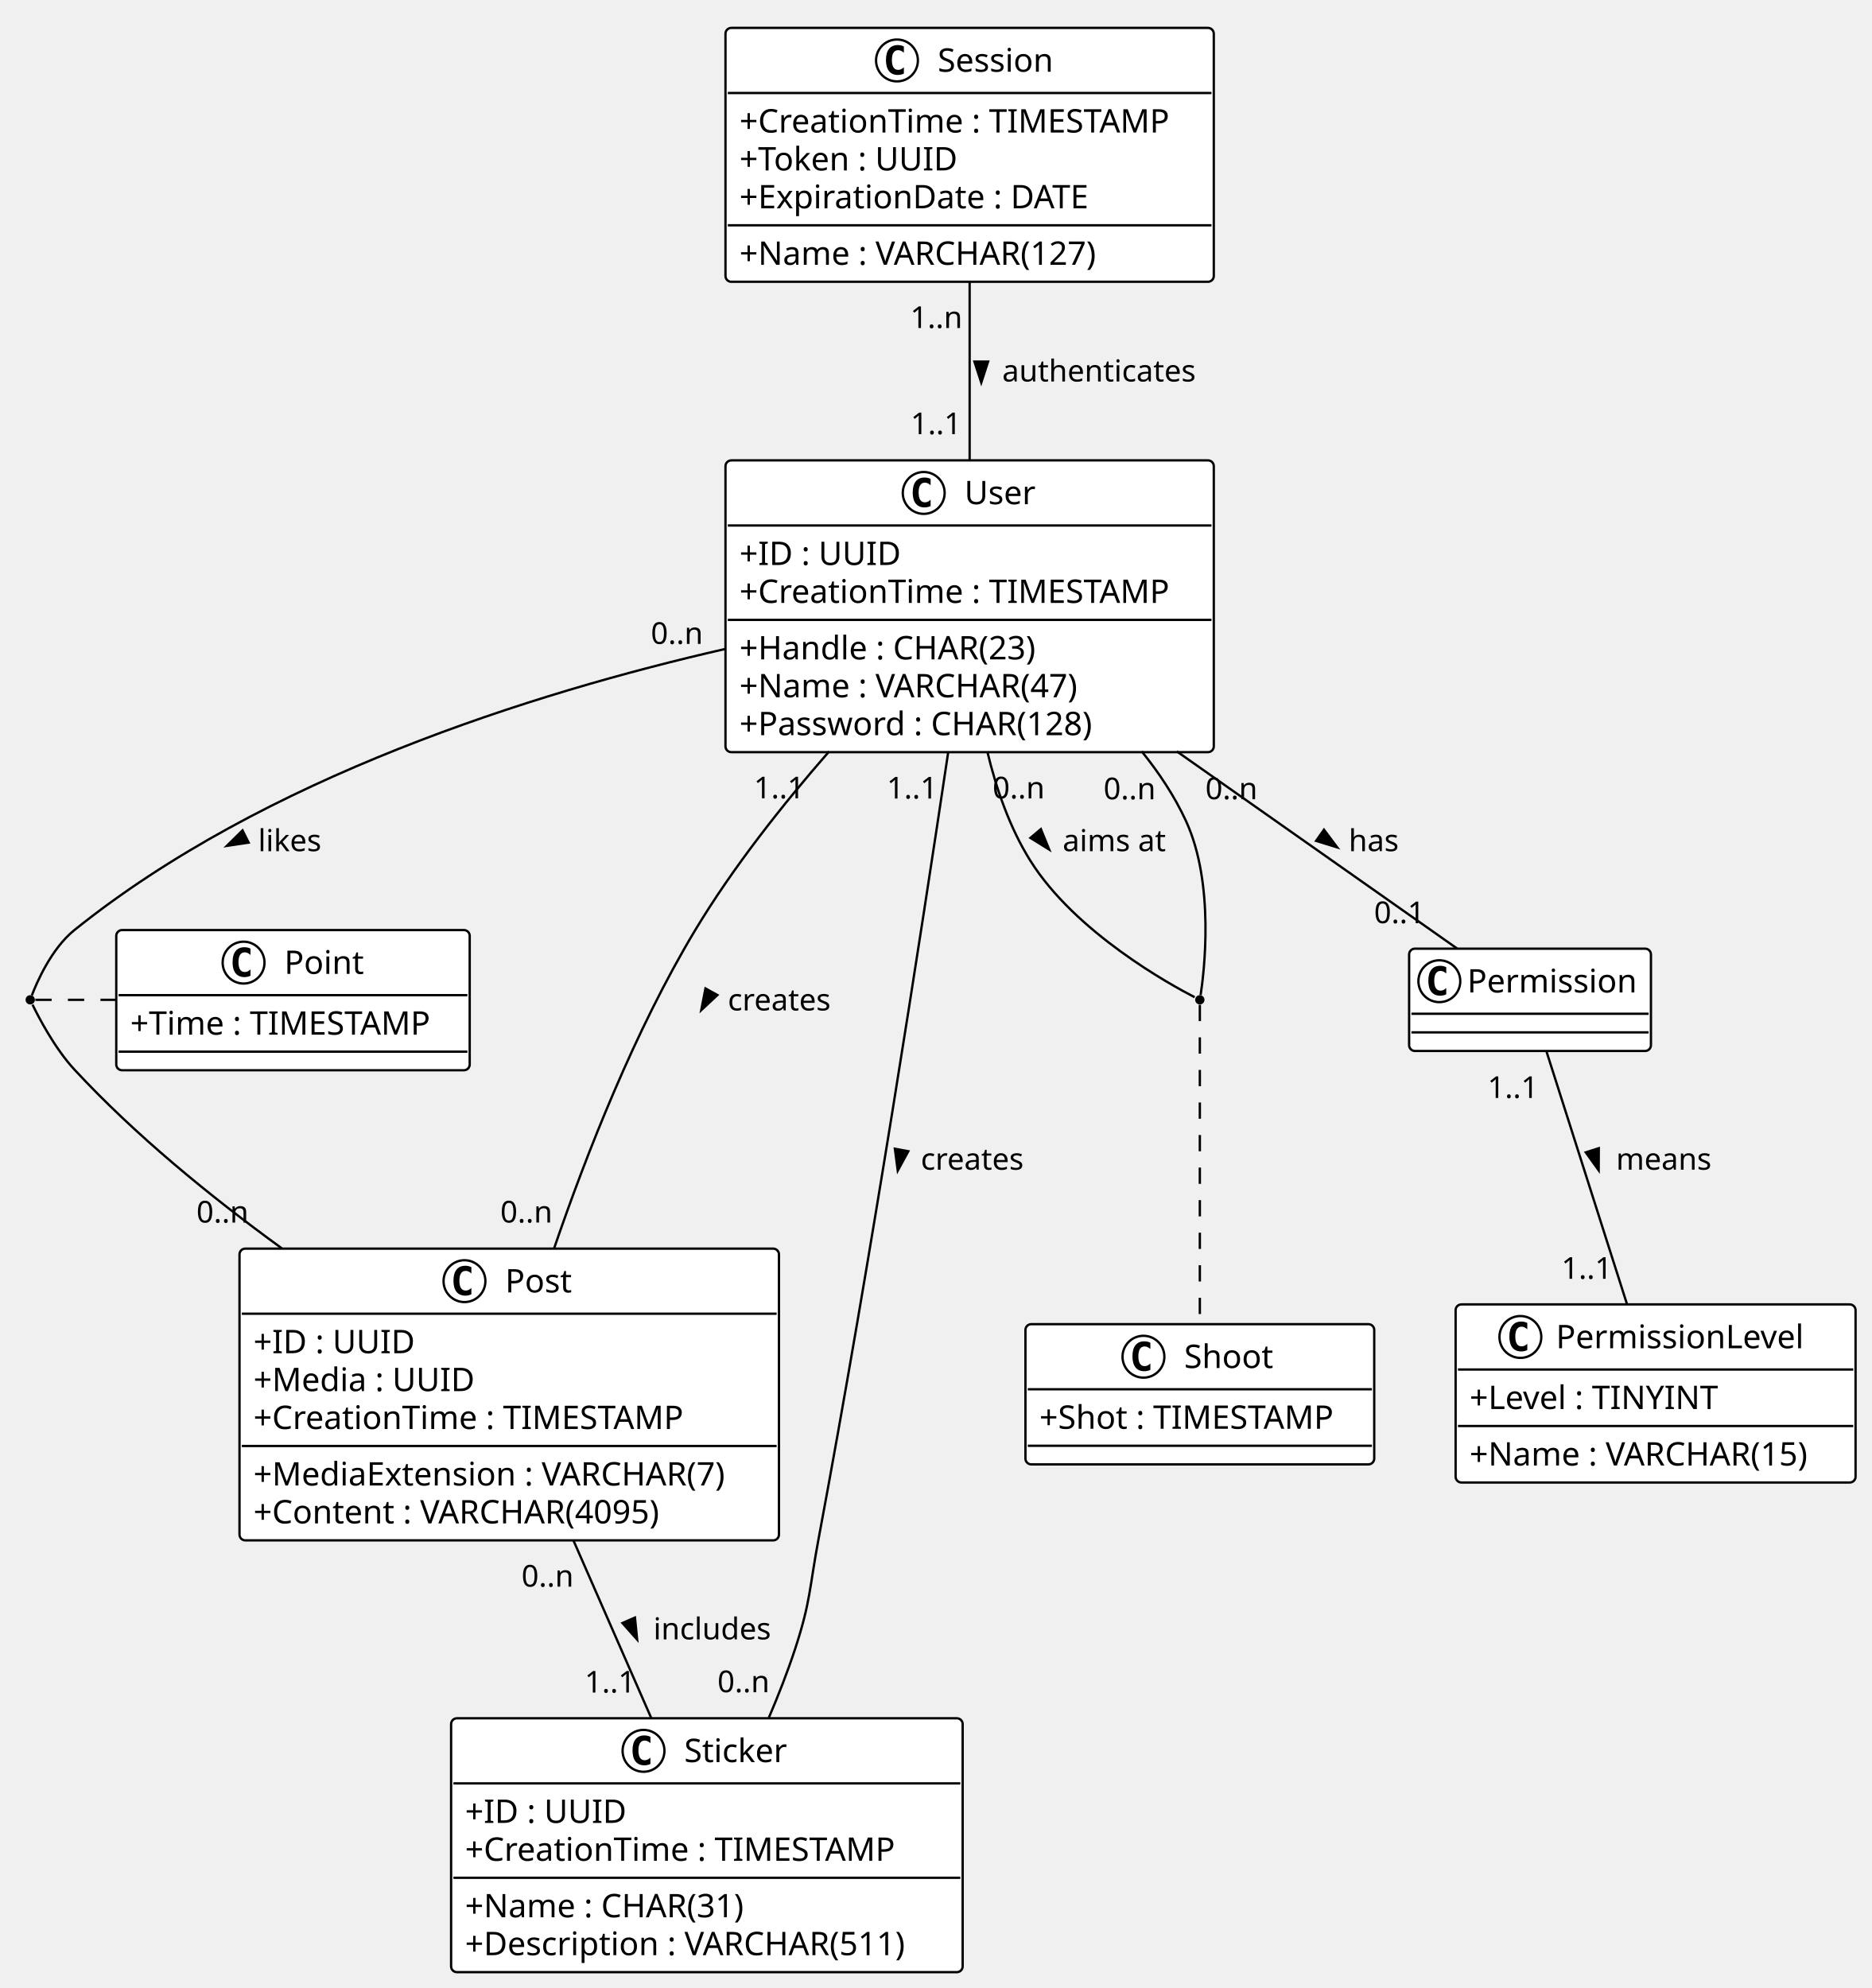
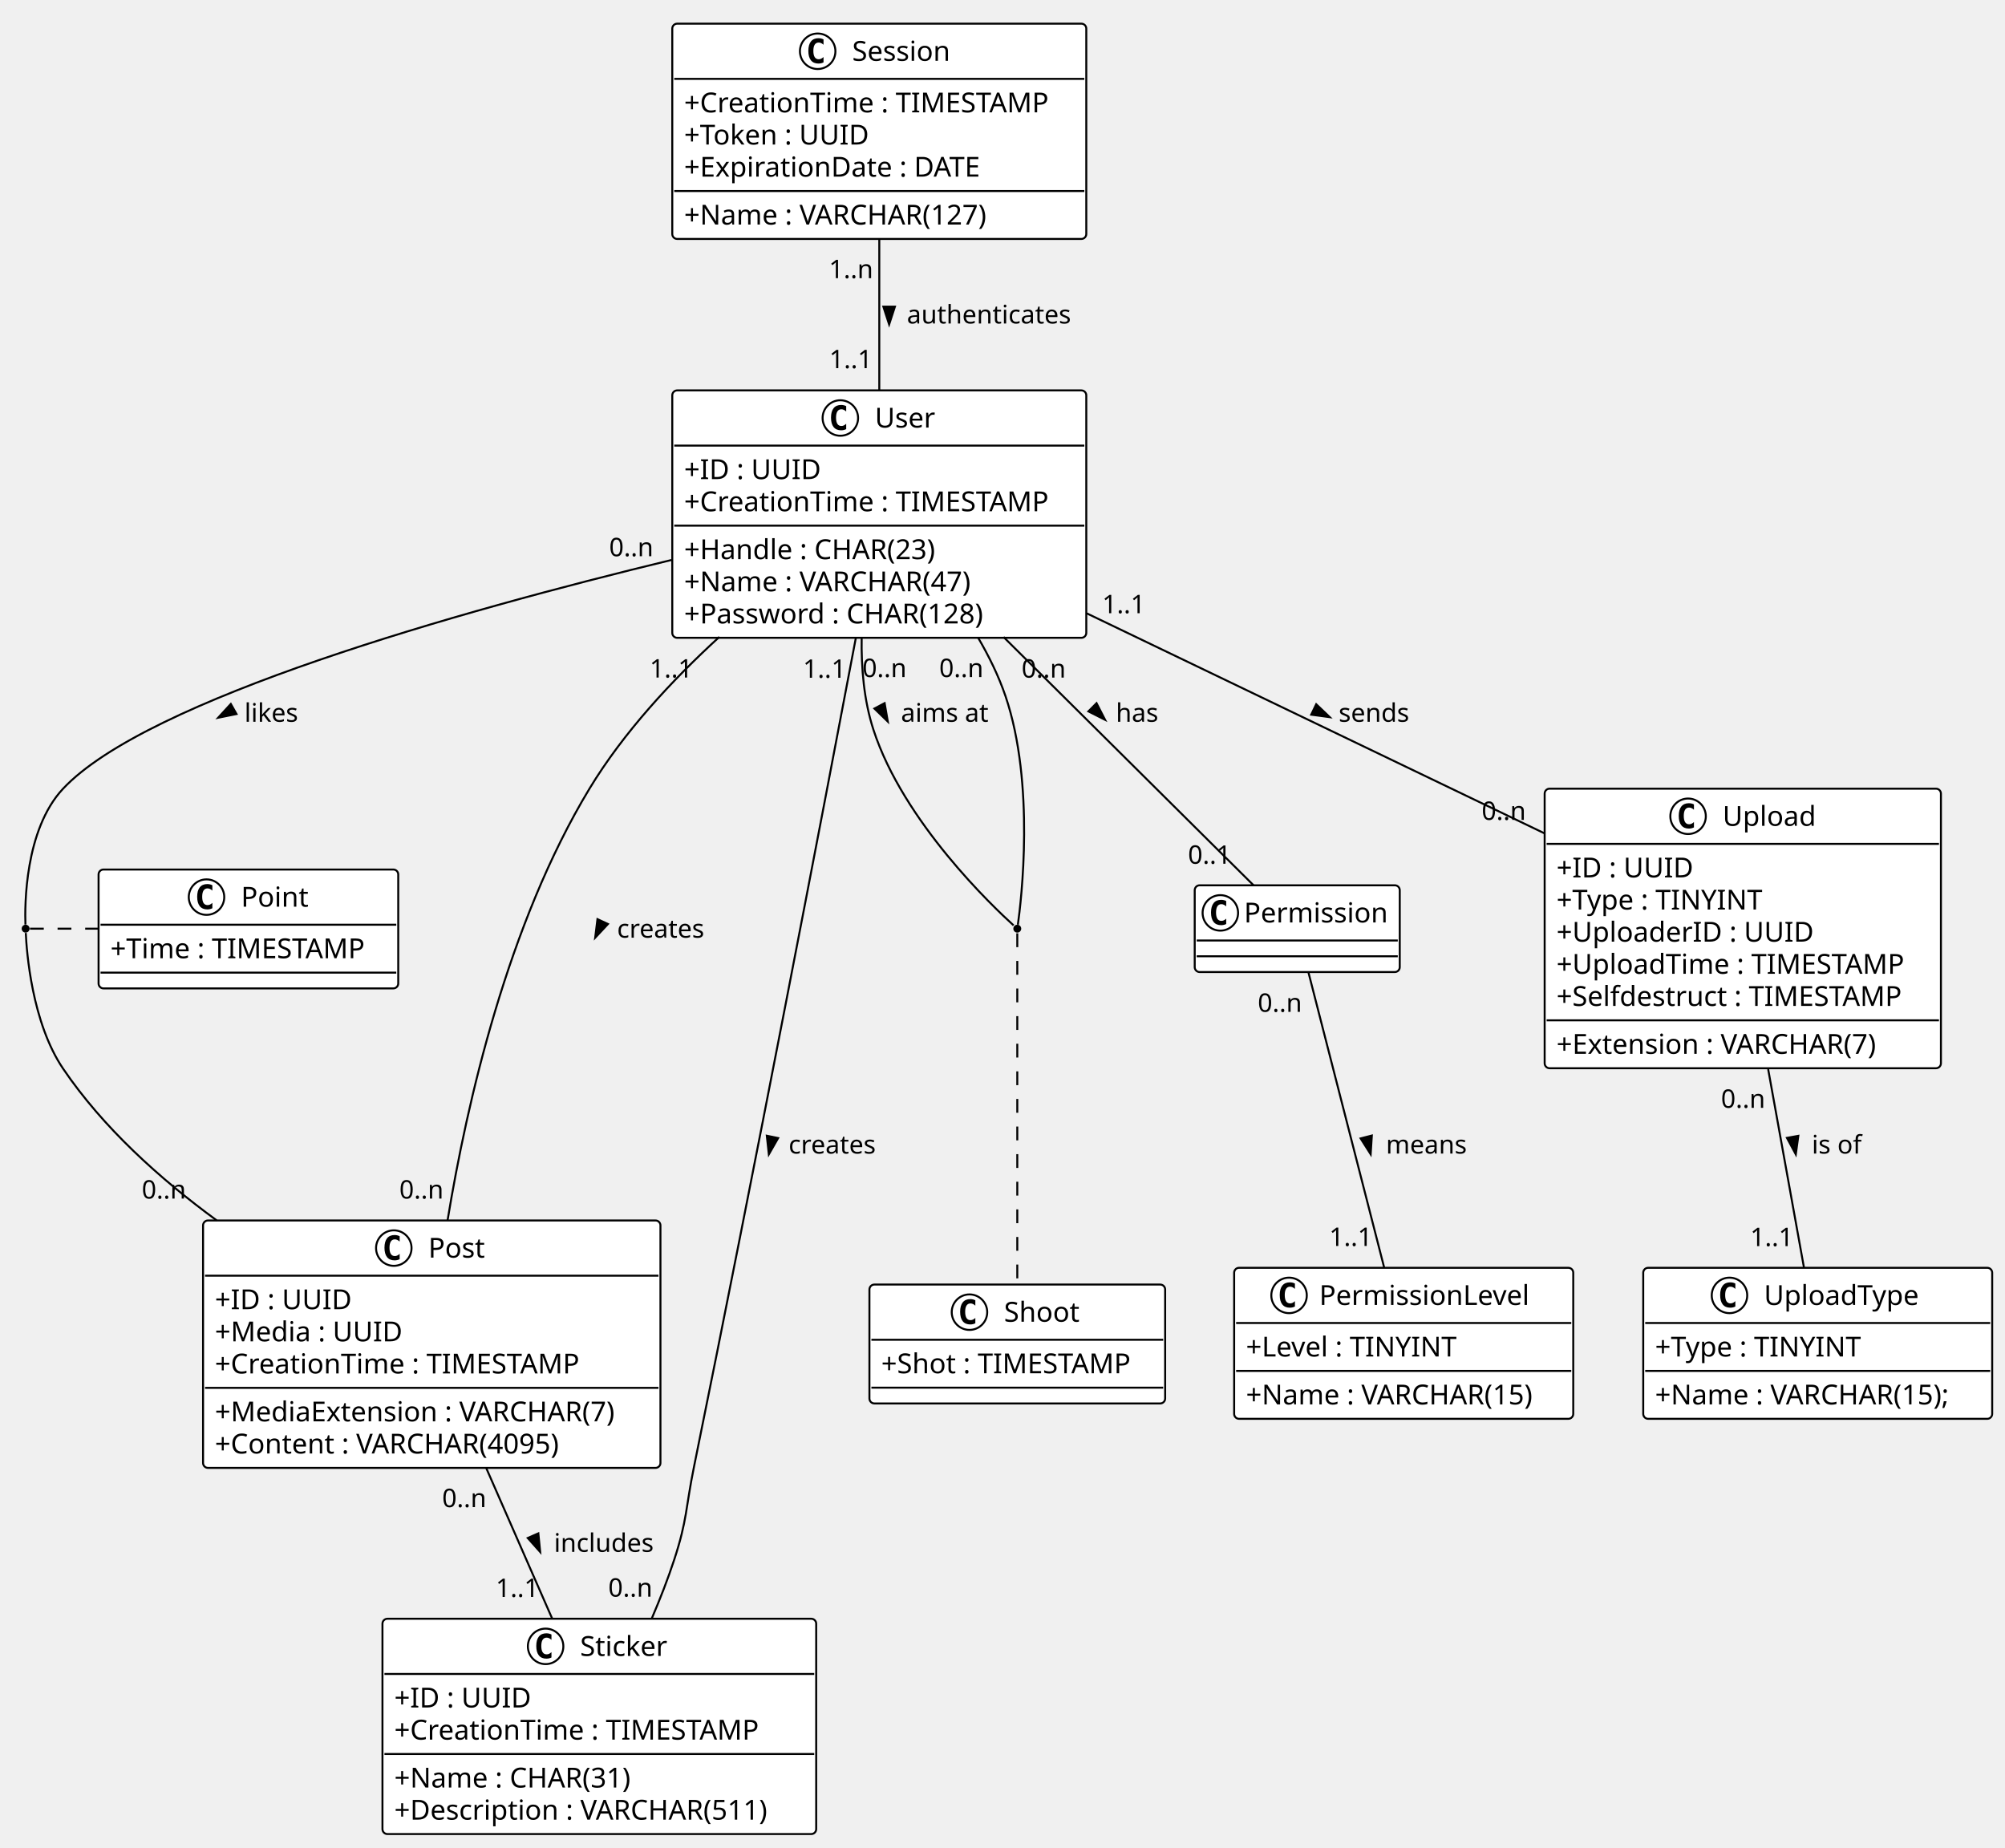
- <svg xmlns="http://www.w3.org/2000/svg" contentStyleType="text/css" height="855px" preserveAspectRatio="none" style="width:805px;height:855px;background:#FFFFFF;" version="1.1" viewBox="0 0 805 855" width="805px" zoomAndPan="magnify">
+ <svg xmlns="http://www.w3.org/2000/svg" contentStyleType="text/css" height="937px" preserveAspectRatio="none" style="width:1017px;height:937px;background:#FFFFFF;" version="1.1" viewBox="0 0 1017 937" width="1017px" zoomAndPan="magnify">
  <defs />
  <g>
    <g id="elem_User">
-       <rect codeLine="4" fill="#FFFFFF" height="125.484" id="User" rx="2.5" ry="2.5" style="stroke:#000000;stroke-width:1.0;" width="210" x="312" y="198" />
-       <ellipse cx="397.25" cy="212" fill="#FFFFFF" rx="9" ry="9" style="stroke:#000000;stroke-width:1.0;" />
-       <path d="M400.219,217.641 Q399.641,217.938 399,218.078 Q398.359,218.234 397.656,218.234 Q395.156,218.234 393.828,216.594 Q392.516,214.938 392.516,211.812 Q392.516,208.688 393.828,207.031 Q395.156,205.375 397.656,205.375 Q398.359,205.375 399,205.531 Q399.656,205.688 400.219,205.984 L400.219,208.703 Q399.594,208.125 399,207.859 Q398.406,207.578 397.781,207.578 Q396.438,207.578 395.75,208.656 Q395.062,209.719 395.062,211.812 Q395.062,213.906 395.75,214.984 Q396.438,216.047 397.781,216.047 Q398.406,216.047 399,215.781 Q399.594,215.5 400.219,214.922 L400.219,217.641 Z " fill="#000000" />
-       <text fill="#000000" font-family="Verdana" font-size="14" lengthAdjust="spacing" textLength="32" x="414.75" y="216.847">User</text>
-       <line style="stroke:#000000;stroke-width:1.0;" x1="313" x2="521" y1="226" y2="226" />
-       <text fill="#000000" font-family="Verdana" font-size="14" lengthAdjust="spacing" textLength="73" x="318" y="242.995">+ID : UUID</text>
-       <text fill="#000000" font-family="Verdana" font-size="14" lengthAdjust="spacing" textLength="198" x="318" y="259.292">+CreationTime : TIMESTAMP</text>
-       <line style="stroke:#000000;stroke-width:1.0;" x1="313" x2="521" y1="266.594" y2="266.594" />
-       <text fill="#000000" font-family="Verdana" font-size="14" lengthAdjust="spacing" textLength="140" x="318" y="283.589">+Handle : CHAR(23)</text>
-       <text fill="#000000" font-family="Verdana" font-size="14" lengthAdjust="spacing" textLength="160" x="318" y="299.886">+Name : VARCHAR(47)</text>
-       <text fill="#000000" font-family="Verdana" font-size="14" lengthAdjust="spacing" textLength="168" x="318" y="316.183">+Password : CHAR(128)</text>
+       <rect codeLine="4" fill="#FFFFFF" height="125.484" id="User" rx="2.5" ry="2.5" style="stroke:#000000;stroke-width:1.0;" width="210" x="341" y="198" />
+       <ellipse cx="426.25" cy="212" fill="#FFFFFF" rx="9" ry="9" style="stroke:#000000;stroke-width:1.0;" />
+       <path d="M429.219,217.641 Q428.641,217.938 428,218.078 Q427.359,218.234 426.656,218.234 Q424.156,218.234 422.828,216.594 Q421.516,214.938 421.516,211.812 Q421.516,208.688 422.828,207.031 Q424.156,205.375 426.656,205.375 Q427.359,205.375 428,205.531 Q428.656,205.688 429.219,205.984 L429.219,208.703 Q428.594,208.125 428,207.859 Q427.406,207.578 426.781,207.578 Q425.438,207.578 424.75,208.656 Q424.062,209.719 424.062,211.812 Q424.062,213.906 424.75,214.984 Q425.438,216.047 426.781,216.047 Q427.406,216.047 428,215.781 Q428.594,215.5 429.219,214.922 L429.219,217.641 Z " fill="#000000" />
+       <text fill="#000000" font-family="Verdana" font-size="14" lengthAdjust="spacing" textLength="32" x="443.75" y="216.847">User</text>
+       <line style="stroke:#000000;stroke-width:1.0;" x1="342" x2="550" y1="226" y2="226" />
+       <text fill="#000000" font-family="Verdana" font-size="14" lengthAdjust="spacing" textLength="73" x="347" y="242.995">+ID : UUID</text>
+       <text fill="#000000" font-family="Verdana" font-size="14" lengthAdjust="spacing" textLength="198" x="347" y="259.292">+CreationTime : TIMESTAMP</text>
+       <line style="stroke:#000000;stroke-width:1.0;" x1="342" x2="550" y1="266.594" y2="266.594" />
+       <text fill="#000000" font-family="Verdana" font-size="14" lengthAdjust="spacing" textLength="140" x="347" y="283.589">+Handle : CHAR(23)</text>
+       <text fill="#000000" font-family="Verdana" font-size="14" lengthAdjust="spacing" textLength="160" x="347" y="299.886">+Name : VARCHAR(47)</text>
+       <text fill="#000000" font-family="Verdana" font-size="14" lengthAdjust="spacing" textLength="168" x="347" y="316.183">+Password : CHAR(128)</text>
    </g>
    <g id="elem_Post">
-       <rect codeLine="12" fill="#FFFFFF" height="125.484" id="Post" rx="2.5" ry="2.5" style="stroke:#000000;stroke-width:1.0;" width="232" x="103" y="537" />
-       <ellipse cx="199.75" cy="551" fill="#FFFFFF" rx="9" ry="9" style="stroke:#000000;stroke-width:1.0;" />
-       <path d="M202.719,556.641 Q202.141,556.938 201.5,557.078 Q200.859,557.234 200.156,557.234 Q197.656,557.234 196.328,555.594 Q195.016,553.938 195.016,550.812 Q195.016,547.688 196.328,546.031 Q197.656,544.375 200.156,544.375 Q200.859,544.375 201.5,544.531 Q202.156,544.688 202.719,544.984 L202.719,547.703 Q202.094,547.125 201.5,546.859 Q200.906,546.578 200.281,546.578 Q198.938,546.578 198.25,547.656 Q197.562,548.719 197.562,550.812 Q197.562,552.906 198.25,553.984 Q198.938,555.047 200.281,555.047 Q200.906,555.047 201.5,554.781 Q202.094,554.5 202.719,553.922 L202.719,556.641 Z " fill="#000000" />
-       <text fill="#000000" font-family="Verdana" font-size="14" lengthAdjust="spacing" textLength="31" x="217.25" y="555.847">Post</text>
-       <line style="stroke:#000000;stroke-width:1.0;" x1="104" x2="334" y1="565" y2="565" />
-       <text fill="#000000" font-family="Verdana" font-size="14" lengthAdjust="spacing" textLength="73" x="109" y="581.995">+ID : UUID</text>
-       <text fill="#000000" font-family="Verdana" font-size="14" lengthAdjust="spacing" textLength="100" x="109" y="598.292">+Media : UUID</text>
-       <text fill="#000000" font-family="Verdana" font-size="14" lengthAdjust="spacing" textLength="198" x="109" y="614.589">+CreationTime : TIMESTAMP</text>
-       <line style="stroke:#000000;stroke-width:1.0;" x1="104" x2="334" y1="621.891" y2="621.891" />
-       <text fill="#000000" font-family="Verdana" font-size="14" lengthAdjust="spacing" textLength="220" x="109" y="638.886">+MediaExtension : VARCHAR(7)</text>
-       <text fill="#000000" font-family="Verdana" font-size="14" lengthAdjust="spacing" textLength="194" x="109" y="655.183">+Content : VARCHAR(4095)</text>
+       <rect codeLine="12" fill="#FFFFFF" height="125.484" id="Post" rx="2.5" ry="2.5" style="stroke:#000000;stroke-width:1.0;" width="232" x="103" y="619" />
+       <ellipse cx="199.75" cy="633" fill="#FFFFFF" rx="9" ry="9" style="stroke:#000000;stroke-width:1.0;" />
+       <path d="M202.719,638.641 Q202.141,638.938 201.5,639.078 Q200.859,639.234 200.156,639.234 Q197.656,639.234 196.328,637.594 Q195.016,635.938 195.016,632.812 Q195.016,629.688 196.328,628.031 Q197.656,626.375 200.156,626.375 Q200.859,626.375 201.5,626.531 Q202.156,626.688 202.719,626.984 L202.719,629.703 Q202.094,629.125 201.5,628.859 Q200.906,628.578 200.281,628.578 Q198.938,628.578 198.25,629.656 Q197.562,630.719 197.562,632.812 Q197.562,634.906 198.25,635.984 Q198.938,637.047 200.281,637.047 Q200.906,637.047 201.5,636.781 Q202.094,636.5 202.719,635.922 L202.719,638.641 Z " fill="#000000" />
+       <text fill="#000000" font-family="Verdana" font-size="14" lengthAdjust="spacing" textLength="31" x="217.25" y="637.847">Post</text>
+       <line style="stroke:#000000;stroke-width:1.0;" x1="104" x2="334" y1="647" y2="647" />
+       <text fill="#000000" font-family="Verdana" font-size="14" lengthAdjust="spacing" textLength="73" x="109" y="663.995">+ID : UUID</text>
+       <text fill="#000000" font-family="Verdana" font-size="14" lengthAdjust="spacing" textLength="100" x="109" y="680.292">+Media : UUID</text>
+       <text fill="#000000" font-family="Verdana" font-size="14" lengthAdjust="spacing" textLength="198" x="109" y="696.589">+CreationTime : TIMESTAMP</text>
+       <line style="stroke:#000000;stroke-width:1.0;" x1="104" x2="334" y1="703.891" y2="703.891" />
+       <text fill="#000000" font-family="Verdana" font-size="14" lengthAdjust="spacing" textLength="220" x="109" y="720.886">+MediaExtension : VARCHAR(7)</text>
+       <text fill="#000000" font-family="Verdana" font-size="14" lengthAdjust="spacing" textLength="194" x="109" y="737.183">+Content : VARCHAR(4095)</text>
    </g>
    <g id="elem_Sticker">
-       <rect codeLine="24" fill="#FFFFFF" height="109.188" id="Sticker" rx="2.5" ry="2.5" style="stroke:#000000;stroke-width:1.0;" width="220" x="194" y="739" />
-       <ellipse cx="276.75" cy="753" fill="#FFFFFF" rx="9" ry="9" style="stroke:#000000;stroke-width:1.0;" />
-       <path d="M279.719,758.641 Q279.141,758.938 278.5,759.078 Q277.859,759.234 277.156,759.234 Q274.656,759.234 273.328,757.594 Q272.016,755.938 272.016,752.812 Q272.016,749.688 273.328,748.031 Q274.656,746.375 277.156,746.375 Q277.859,746.375 278.5,746.531 Q279.156,746.688 279.719,746.984 L279.719,749.703 Q279.094,749.125 278.5,748.859 Q277.906,748.578 277.281,748.578 Q275.938,748.578 275.25,749.656 Q274.562,750.719 274.562,752.812 Q274.562,754.906 275.25,755.984 Q275.938,757.047 277.281,757.047 Q277.906,757.047 278.5,756.781 Q279.094,756.5 279.719,755.922 L279.719,758.641 Z " fill="#000000" />
-       <text fill="#000000" font-family="Verdana" font-size="14" lengthAdjust="spacing" textLength="47" x="294.25" y="757.847">Sticker</text>
-       <line style="stroke:#000000;stroke-width:1.0;" x1="195" x2="413" y1="767" y2="767" />
-       <text fill="#000000" font-family="Verdana" font-size="14" lengthAdjust="spacing" textLength="73" x="200" y="783.995">+ID : UUID</text>
-       <text fill="#000000" font-family="Verdana" font-size="14" lengthAdjust="spacing" textLength="198" x="200" y="800.292">+CreationTime : TIMESTAMP</text>
-       <line style="stroke:#000000;stroke-width:1.0;" x1="195" x2="413" y1="807.594" y2="807.594" />
-       <text fill="#000000" font-family="Verdana" font-size="14" lengthAdjust="spacing" textLength="132" x="200" y="824.589">+Name : CHAR(31)</text>
-       <text fill="#000000" font-family="Verdana" font-size="14" lengthAdjust="spacing" textLength="208" x="200" y="840.886">+Description : VARCHAR(511)</text>
+       <rect codeLine="24" fill="#FFFFFF" height="109.188" id="Sticker" rx="2.5" ry="2.5" style="stroke:#000000;stroke-width:1.0;" width="220" x="194" y="821" />
+       <ellipse cx="276.75" cy="835" fill="#FFFFFF" rx="9" ry="9" style="stroke:#000000;stroke-width:1.0;" />
+       <path d="M279.719,840.641 Q279.141,840.938 278.5,841.078 Q277.859,841.234 277.156,841.234 Q274.656,841.234 273.328,839.594 Q272.016,837.938 272.016,834.812 Q272.016,831.688 273.328,830.031 Q274.656,828.375 277.156,828.375 Q277.859,828.375 278.5,828.531 Q279.156,828.688 279.719,828.984 L279.719,831.703 Q279.094,831.125 278.5,830.859 Q277.906,830.578 277.281,830.578 Q275.938,830.578 275.25,831.656 Q274.562,832.719 274.562,834.812 Q274.562,836.906 275.25,837.984 Q275.938,839.047 277.281,839.047 Q277.906,839.047 278.5,838.781 Q279.094,838.5 279.719,837.922 L279.719,840.641 Z " fill="#000000" />
+       <text fill="#000000" font-family="Verdana" font-size="14" lengthAdjust="spacing" textLength="47" x="294.25" y="839.847">Sticker</text>
+       <line style="stroke:#000000;stroke-width:1.0;" x1="195" x2="413" y1="849" y2="849" />
+       <text fill="#000000" font-family="Verdana" font-size="14" lengthAdjust="spacing" textLength="73" x="200" y="865.995">+ID : UUID</text>
+       <text fill="#000000" font-family="Verdana" font-size="14" lengthAdjust="spacing" textLength="198" x="200" y="882.292">+CreationTime : TIMESTAMP</text>
+       <line style="stroke:#000000;stroke-width:1.0;" x1="195" x2="413" y1="889.594" y2="889.594" />
+       <text fill="#000000" font-family="Verdana" font-size="14" lengthAdjust="spacing" textLength="132" x="200" y="906.589">+Name : CHAR(31)</text>
+       <text fill="#000000" font-family="Verdana" font-size="14" lengthAdjust="spacing" textLength="208" x="200" y="922.886">+Description : VARCHAR(511)</text>
    </g>
    <g id="elem_Shoot">
-       <rect codeLine="45" fill="#FFFFFF" height="60.297" id="Shoot" rx="2.5" ry="2.5" style="stroke:#000000;stroke-width:1.0;" width="150" x="441" y="569.5" />
-       <ellipse cx="491.75" cy="583.5" fill="#FFFFFF" rx="9" ry="9" style="stroke:#000000;stroke-width:1.0;" />
-       <path d="M494.719,589.141 Q494.141,589.438 493.5,589.578 Q492.859,589.734 492.156,589.734 Q489.656,589.734 488.328,588.094 Q487.016,586.438 487.016,583.312 Q487.016,580.188 488.328,578.531 Q489.656,576.875 492.156,576.875 Q492.859,576.875 493.5,577.031 Q494.156,577.188 494.719,577.484 L494.719,580.203 Q494.094,579.625 493.5,579.359 Q492.906,579.078 492.281,579.078 Q490.938,579.078 490.25,580.156 Q489.562,581.219 489.562,583.312 Q489.562,585.406 490.25,586.484 Q490.938,587.547 492.281,587.547 Q492.906,587.547 493.5,587.281 Q494.094,587 494.719,586.422 L494.719,589.141 Z " fill="#000000" />
-       <text fill="#000000" font-family="Verdana" font-size="14" lengthAdjust="spacing" textLength="41" x="509.25" y="588.347">Shoot</text>
-       <line style="stroke:#000000;stroke-width:1.0;" x1="442" x2="590" y1="597.5" y2="597.5" />
-       <text fill="#000000" font-family="Verdana" font-size="14" lengthAdjust="spacing" textLength="138" x="447" y="614.495">+Shot : TIMESTAMP</text>
-       <line style="stroke:#000000;stroke-width:1.0;" x1="442" x2="590" y1="621.797" y2="621.797" />
+       <rect codeLine="47" fill="#FFFFFF" height="60.297" id="Shoot" rx="2.5" ry="2.5" style="stroke:#000000;stroke-width:1.0;" width="150" x="441" y="651.5" />
+       <ellipse cx="491.75" cy="665.5" fill="#FFFFFF" rx="9" ry="9" style="stroke:#000000;stroke-width:1.0;" />
+       <path d="M494.719,671.141 Q494.141,671.438 493.5,671.578 Q492.859,671.734 492.156,671.734 Q489.656,671.734 488.328,670.094 Q487.016,668.438 487.016,665.312 Q487.016,662.188 488.328,660.531 Q489.656,658.875 492.156,658.875 Q492.859,658.875 493.5,659.031 Q494.156,659.188 494.719,659.484 L494.719,662.203 Q494.094,661.625 493.5,661.359 Q492.906,661.078 492.281,661.078 Q490.938,661.078 490.25,662.156 Q489.562,663.219 489.562,665.312 Q489.562,667.406 490.25,668.484 Q490.938,669.547 492.281,669.547 Q492.906,669.547 493.5,669.281 Q494.094,669 494.719,668.422 L494.719,671.141 Z " fill="#000000" />
+       <text fill="#000000" font-family="Verdana" font-size="14" lengthAdjust="spacing" textLength="41" x="509.25" y="670.347">Shoot</text>
+       <line style="stroke:#000000;stroke-width:1.0;" x1="442" x2="590" y1="679.5" y2="679.5" />
+       <text fill="#000000" font-family="Verdana" font-size="14" lengthAdjust="spacing" textLength="138" x="447" y="696.495">+Shot : TIMESTAMP</text>
+       <line style="stroke:#000000;stroke-width:1.0;" x1="442" x2="590" y1="703.797" y2="703.797" />
    </g>
-     <ellipse cx="516" cy="430" fill="#000000" rx="2" ry="2" style="stroke:none;stroke-width:1.0;" />
+     <ellipse cx="516" cy="471" fill="#000000" rx="2" ry="2" style="stroke:none;stroke-width:1.0;" />
    <g id="elem_Session">
-       <rect codeLine="61" fill="#FFFFFF" height="109.188" id="Session" rx="2.5" ry="2.5" style="stroke:#000000;stroke-width:1.0;" width="210" x="312" y="12" />
-       <ellipse cx="385.75" cy="26" fill="#FFFFFF" rx="9" ry="9" style="stroke:#000000;stroke-width:1.0;" />
-       <path d="M388.719,31.641 Q388.141,31.938 387.5,32.078 Q386.859,32.234 386.156,32.234 Q383.656,32.234 382.328,30.594 Q381.016,28.938 381.016,25.812 Q381.016,22.688 382.328,21.031 Q383.656,19.375 386.156,19.375 Q386.859,19.375 387.5,19.531 Q388.156,19.688 388.719,19.984 L388.719,22.703 Q388.094,22.125 387.5,21.859 Q386.906,21.578 386.281,21.578 Q384.938,21.578 384.25,22.656 Q383.562,23.719 383.562,25.812 Q383.562,27.906 384.25,28.984 Q384.938,30.047 386.281,30.047 Q386.906,30.047 387.5,29.781 Q388.094,29.5 388.719,28.922 L388.719,31.641 Z " fill="#000000" />
-       <text fill="#000000" font-family="Verdana" font-size="14" lengthAdjust="spacing" textLength="55" x="403.25" y="30.847">Session</text>
-       <line style="stroke:#000000;stroke-width:1.0;" x1="313" x2="521" y1="40" y2="40" />
-       <text fill="#000000" font-family="Verdana" font-size="14" lengthAdjust="spacing" textLength="198" x="318" y="56.995">+CreationTime : TIMESTAMP</text>
-       <text fill="#000000" font-family="Verdana" font-size="14" lengthAdjust="spacing" textLength="103" x="318" y="73.292">+Token : UUID</text>
-       <text fill="#000000" font-family="Verdana" font-size="14" lengthAdjust="spacing" textLength="163" x="318" y="89.589">+ExpirationDate : DATE</text>
-       <line style="stroke:#000000;stroke-width:1.0;" x1="313" x2="521" y1="96.891" y2="96.891" />
-       <text fill="#000000" font-family="Verdana" font-size="14" lengthAdjust="spacing" textLength="169" x="318" y="113.886">+Name : VARCHAR(127)</text>
+       <rect codeLine="63" fill="#FFFFFF" height="109.188" id="Session" rx="2.5" ry="2.5" style="stroke:#000000;stroke-width:1.0;" width="210" x="341" y="12" />
+       <ellipse cx="414.75" cy="26" fill="#FFFFFF" rx="9" ry="9" style="stroke:#000000;stroke-width:1.0;" />
+       <path d="M417.719,31.641 Q417.141,31.938 416.5,32.078 Q415.859,32.234 415.156,32.234 Q412.656,32.234 411.328,30.594 Q410.016,28.938 410.016,25.812 Q410.016,22.688 411.328,21.031 Q412.656,19.375 415.156,19.375 Q415.859,19.375 416.5,19.531 Q417.156,19.688 417.719,19.984 L417.719,22.703 Q417.094,22.125 416.5,21.859 Q415.906,21.578 415.281,21.578 Q413.938,21.578 413.25,22.656 Q412.562,23.719 412.562,25.812 Q412.562,27.906 413.25,28.984 Q413.938,30.047 415.281,30.047 Q415.906,30.047 416.5,29.781 Q417.094,29.5 417.719,28.922 L417.719,31.641 Z " fill="#000000" />
+       <text fill="#000000" font-family="Verdana" font-size="14" lengthAdjust="spacing" textLength="55" x="432.25" y="30.847">Session</text>
+       <line style="stroke:#000000;stroke-width:1.0;" x1="342" x2="550" y1="40" y2="40" />
+       <text fill="#000000" font-family="Verdana" font-size="14" lengthAdjust="spacing" textLength="198" x="347" y="56.995">+CreationTime : TIMESTAMP</text>
+       <text fill="#000000" font-family="Verdana" font-size="14" lengthAdjust="spacing" textLength="103" x="347" y="73.292">+Token : UUID</text>
+       <text fill="#000000" font-family="Verdana" font-size="14" lengthAdjust="spacing" textLength="163" x="347" y="89.589">+ExpirationDate : DATE</text>
+       <line style="stroke:#000000;stroke-width:1.0;" x1="342" x2="550" y1="96.891" y2="96.891" />
+       <text fill="#000000" font-family="Verdana" font-size="14" lengthAdjust="spacing" textLength="169" x="347" y="113.886">+Name : VARCHAR(127)</text>
    </g>
    <g id="elem_Permission">
-       <rect codeLine="71" fill="#FFFFFF" height="44" id="Permission" rx="2.5" ry="2.5" style="stroke:#000000;stroke-width:1.0;" width="104" x="606" y="408" />
-       <ellipse cx="619" cy="422" fill="#FFFFFF" rx="9" ry="9" style="stroke:#000000;stroke-width:1.0;" />
-       <path d="M621.969,427.641 Q621.391,427.938 620.75,428.078 Q620.109,428.234 619.406,428.234 Q616.906,428.234 615.578,426.594 Q614.266,424.938 614.266,421.812 Q614.266,418.688 615.578,417.031 Q616.906,415.375 619.406,415.375 Q620.109,415.375 620.75,415.531 Q621.406,415.688 621.969,415.984 L621.969,418.703 Q621.344,418.125 620.75,417.859 Q620.156,417.578 619.531,417.578 Q618.188,417.578 617.5,418.656 Q616.812,419.719 616.812,421.812 Q616.812,423.906 617.5,424.984 Q618.188,426.047 619.531,426.047 Q620.156,426.047 620.75,425.781 Q621.344,425.5 621.969,424.922 L621.969,427.641 Z " fill="#000000" />
-       <text fill="#000000" font-family="Verdana" font-size="14" lengthAdjust="spacing" textLength="76" x="631" y="426.847">Permission</text>
-       <line style="stroke:#000000;stroke-width:1.0;" x1="607" x2="709" y1="436" y2="436" />
-       <line style="stroke:#000000;stroke-width:1.0;" x1="607" x2="709" y1="444" y2="444" />
+       <rect codeLine="73" fill="#FFFFFF" height="44" id="Permission" rx="2.5" ry="2.5" style="stroke:#000000;stroke-width:1.0;" width="104" x="606" y="449" />
+       <ellipse cx="619" cy="463" fill="#FFFFFF" rx="9" ry="9" style="stroke:#000000;stroke-width:1.0;" />
+       <path d="M621.969,468.641 Q621.391,468.938 620.75,469.078 Q620.109,469.234 619.406,469.234 Q616.906,469.234 615.578,467.594 Q614.266,465.938 614.266,462.812 Q614.266,459.688 615.578,458.031 Q616.906,456.375 619.406,456.375 Q620.109,456.375 620.75,456.531 Q621.406,456.688 621.969,456.984 L621.969,459.703 Q621.344,459.125 620.75,458.859 Q620.156,458.578 619.531,458.578 Q618.188,458.578 617.5,459.656 Q616.812,460.719 616.812,462.812 Q616.812,464.906 617.5,465.984 Q618.188,467.047 619.531,467.047 Q620.156,467.047 620.75,466.781 Q621.344,466.5 621.969,465.922 L621.969,468.641 Z " fill="#000000" />
+       <text fill="#000000" font-family="Verdana" font-size="14" lengthAdjust="spacing" textLength="76" x="631" y="467.847">Permission</text>
+       <line style="stroke:#000000;stroke-width:1.0;" x1="607" x2="709" y1="477" y2="477" />
+       <line style="stroke:#000000;stroke-width:1.0;" x1="607" x2="709" y1="485" y2="485" />
    </g>
    <g id="elem_PermissionLevel">
-       <rect codeLine="80" fill="#FFFFFF" height="76.594" id="PermissionLevel" rx="2.5" ry="2.5" style="stroke:#000000;stroke-width:1.0;" width="172" x="626" y="561" />
-       <ellipse cx="653.85" cy="575" fill="#FFFFFF" rx="9" ry="9" style="stroke:#000000;stroke-width:1.0;" />
-       <path d="M656.819,580.641 Q656.241,580.938 655.6,581.078 Q654.959,581.234 654.256,581.234 Q651.756,581.234 650.428,579.594 Q649.116,577.938 649.116,574.812 Q649.116,571.688 650.428,570.031 Q651.756,568.375 654.256,568.375 Q654.959,568.375 655.6,568.531 Q656.256,568.688 656.819,568.984 L656.819,571.703 Q656.194,571.125 655.6,570.859 Q655.006,570.578 654.381,570.578 Q653.038,570.578 652.35,571.656 Q651.663,572.719 651.663,574.812 Q651.663,576.906 652.35,577.984 Q653.038,579.047 654.381,579.047 Q655.006,579.047 655.6,578.781 Q656.194,578.5 656.819,577.922 L656.819,580.641 Z " fill="#000000" />
-       <text fill="#000000" font-family="Verdana" font-size="14" lengthAdjust="spacing" textLength="111" x="669.15" y="579.847">PermissionLevel</text>
-       <line style="stroke:#000000;stroke-width:1.0;" x1="627" x2="797" y1="589" y2="589" />
-       <text fill="#000000" font-family="Verdana" font-size="14" lengthAdjust="spacing" textLength="113" x="632" y="605.995">+Level : TINYINT</text>
-       <line style="stroke:#000000;stroke-width:1.0;" x1="627" x2="797" y1="613.297" y2="613.297" />
-       <text fill="#000000" font-family="Verdana" font-size="14" lengthAdjust="spacing" textLength="160" x="632" y="630.292">+Name : VARCHAR(15)</text>
+       <rect codeLine="82" fill="#FFFFFF" height="76.594" id="PermissionLevel" rx="2.5" ry="2.5" style="stroke:#000000;stroke-width:1.0;" width="172" x="626" y="643" />
+       <ellipse cx="653.85" cy="657" fill="#FFFFFF" rx="9" ry="9" style="stroke:#000000;stroke-width:1.0;" />
+       <path d="M656.819,662.641 Q656.241,662.938 655.6,663.078 Q654.959,663.234 654.256,663.234 Q651.756,663.234 650.428,661.594 Q649.116,659.938 649.116,656.812 Q649.116,653.688 650.428,652.031 Q651.756,650.375 654.256,650.375 Q654.959,650.375 655.6,650.531 Q656.256,650.688 656.819,650.984 L656.819,653.703 Q656.194,653.125 655.6,652.859 Q655.006,652.578 654.381,652.578 Q653.038,652.578 652.35,653.656 Q651.663,654.719 651.663,656.812 Q651.663,658.906 652.35,659.984 Q653.038,661.047 654.381,661.047 Q655.006,661.047 655.6,660.781 Q656.194,660.5 656.819,659.922 L656.819,662.641 Z " fill="#000000" />
+       <text fill="#000000" font-family="Verdana" font-size="14" lengthAdjust="spacing" textLength="111" x="669.15" y="661.847">PermissionLevel</text>
+       <line style="stroke:#000000;stroke-width:1.0;" x1="627" x2="797" y1="671" y2="671" />
+       <text fill="#000000" font-family="Verdana" font-size="14" lengthAdjust="spacing" textLength="113" x="632" y="687.995">+Level : TINYINT</text>
+       <line style="stroke:#000000;stroke-width:1.0;" x1="627" x2="797" y1="695.297" y2="695.297" />
+       <text fill="#000000" font-family="Verdana" font-size="14" lengthAdjust="spacing" textLength="160" x="632" y="712.292">+Name : VARCHAR(15)</text>
    </g>
    <g id="elem_Point">
-       <rect codeLine="53" fill="#FFFFFF" height="60.297" id="Point" rx="2.5" ry="2.5" style="stroke:#000000;stroke-width:1.0;" width="152" x="50" y="400" />
-       <ellipse cx="104.75" cy="414" fill="#FFFFFF" rx="9" ry="9" style="stroke:#000000;stroke-width:1.0;" />
-       <path d="M107.719,419.641 Q107.141,419.938 106.5,420.078 Q105.859,420.234 105.156,420.234 Q102.656,420.234 101.328,418.594 Q100.016,416.938 100.016,413.812 Q100.016,410.688 101.328,409.031 Q102.656,407.375 105.156,407.375 Q105.859,407.375 106.5,407.531 Q107.156,407.688 107.719,407.984 L107.719,410.703 Q107.094,410.125 106.5,409.859 Q105.906,409.578 105.281,409.578 Q103.938,409.578 103.25,410.656 Q102.562,411.719 102.562,413.812 Q102.562,415.906 103.25,416.984 Q103.938,418.047 105.281,418.047 Q105.906,418.047 106.5,417.781 Q107.094,417.5 107.719,416.922 L107.719,419.641 Z " fill="#000000" />
-       <text fill="#000000" font-family="Verdana" font-size="14" lengthAdjust="spacing" textLength="35" x="122.25" y="418.847">Point</text>
-       <line style="stroke:#000000;stroke-width:1.0;" x1="51" x2="201" y1="428" y2="428" />
-       <text fill="#000000" font-family="Verdana" font-size="14" lengthAdjust="spacing" textLength="140" x="56" y="444.995">+Time : TIMESTAMP</text>
-       <line style="stroke:#000000;stroke-width:1.0;" x1="51" x2="201" y1="452.297" y2="452.297" />
+       <rect codeLine="55" fill="#FFFFFF" height="60.297" id="Point" rx="2.5" ry="2.5" style="stroke:#000000;stroke-width:1.0;" width="152" x="50" y="441" />
+       <ellipse cx="104.75" cy="455" fill="#FFFFFF" rx="9" ry="9" style="stroke:#000000;stroke-width:1.0;" />
+       <path d="M107.719,460.641 Q107.141,460.938 106.5,461.078 Q105.859,461.234 105.156,461.234 Q102.656,461.234 101.328,459.594 Q100.016,457.938 100.016,454.812 Q100.016,451.688 101.328,450.031 Q102.656,448.375 105.156,448.375 Q105.859,448.375 106.5,448.531 Q107.156,448.688 107.719,448.984 L107.719,451.703 Q107.094,451.125 106.5,450.859 Q105.906,450.578 105.281,450.578 Q103.938,450.578 103.25,451.656 Q102.562,452.719 102.562,454.812 Q102.562,456.906 103.25,457.984 Q103.938,459.047 105.281,459.047 Q105.906,459.047 106.5,458.781 Q107.094,458.5 107.719,457.922 L107.719,460.641 Z " fill="#000000" />
+       <text fill="#000000" font-family="Verdana" font-size="14" lengthAdjust="spacing" textLength="35" x="122.25" y="459.847">Point</text>
+       <line style="stroke:#000000;stroke-width:1.0;" x1="51" x2="201" y1="469" y2="469" />
+       <text fill="#000000" font-family="Verdana" font-size="14" lengthAdjust="spacing" textLength="140" x="56" y="485.995">+Time : TIMESTAMP</text>
+       <line style="stroke:#000000;stroke-width:1.0;" x1="51" x2="201" y1="493.297" y2="493.297" />
    </g>
-     <ellipse cx="13" cy="430" fill="#000000" rx="2" ry="2" style="stroke:none;stroke-width:1.0;" />
-     <g id="link_User_apoint59">
-       <path d="M424.602,323.227 C428.455,339.304 434.258,355.994 443,370 C462.457,401.174 503.755,423.731 513.775,428.883 " fill="none" id="User-apoint59" style="stroke:#000000;stroke-width:1.0;" />
-       <polygon fill="#000000" points="451.225,365.387,447.637,356.58,443.145,360.371,451.225,365.387" style="stroke:#000000;stroke-width:1.0;" />
+     <ellipse cx="13" cy="471" fill="#000000" rx="2" ry="2" style="stroke:none;stroke-width:1.0;" />
+     <g id="elem_Upload">
+       <rect codeLine="92" fill="#FFFFFF" height="141.781" id="Upload" rx="2.5" ry="2.5" style="stroke:#000000;stroke-width:1.0;" width="201" x="783.5" y="400" />
+       <ellipse cx="856.25" cy="414" fill="#FFFFFF" rx="9" ry="9" style="stroke:#000000;stroke-width:1.0;" />
+       <path d="M859.219,419.641 Q858.641,419.938 858,420.078 Q857.359,420.234 856.656,420.234 Q854.156,420.234 852.828,418.594 Q851.516,416.938 851.516,413.812 Q851.516,410.688 852.828,409.031 Q854.156,407.375 856.656,407.375 Q857.359,407.375 858,407.531 Q858.656,407.688 859.219,407.984 L859.219,410.703 Q858.594,410.125 858,409.859 Q857.406,409.578 856.781,409.578 Q855.438,409.578 854.75,410.656 Q854.062,411.719 854.062,413.812 Q854.062,415.906 854.75,416.984 Q855.438,418.047 856.781,418.047 Q857.406,418.047 858,417.781 Q858.594,417.5 859.219,416.922 L859.219,419.641 Z " fill="#000000" />
+       <text fill="#000000" font-family="Verdana" font-size="14" lengthAdjust="spacing" textLength="48" x="873.75" y="418.847">Upload</text>
+       <line style="stroke:#000000;stroke-width:1.0;" x1="784.5" x2="983.5" y1="428" y2="428" />
+       <text fill="#000000" font-family="Verdana" font-size="14" lengthAdjust="spacing" textLength="73" x="789.5" y="444.995">+ID : UUID</text>
+       <text fill="#000000" font-family="Verdana" font-size="14" lengthAdjust="spacing" textLength="112" x="789.5" y="461.292">+Type : TINYINT</text>
+       <text fill="#000000" font-family="Verdana" font-size="14" lengthAdjust="spacing" textLength="135" x="789.5" y="477.589">+UploaderID : UUID</text>
+       <text fill="#000000" font-family="Verdana" font-size="14" lengthAdjust="spacing" textLength="188" x="789.5" y="493.886">+UploadTime : TIMESTAMP</text>
+       <text fill="#000000" font-family="Verdana" font-size="14" lengthAdjust="spacing" textLength="189" x="789.5" y="510.183">+Selfdestruct : TIMESTAMP</text>
+       <line style="stroke:#000000;stroke-width:1.0;" x1="784.5" x2="983.5" y1="517.484" y2="517.484" />
+       <text fill="#000000" font-family="Verdana" font-size="14" lengthAdjust="spacing" textLength="179" x="789.5" y="534.48">+Extension : VARCHAR(7)</text>
+     </g>
+     <g id="elem_UploadType">
+       <rect codeLine="87" fill="#FFFFFF" height="76.594" id="UploadType" rx="2.5" ry="2.5" style="stroke:#000000;stroke-width:1.0;" width="177" x="833.5" y="643" />
+       <ellipse cx="877.25" cy="657" fill="#FFFFFF" rx="9" ry="9" style="stroke:#000000;stroke-width:1.0;" />
+       <path d="M880.219,662.641 Q879.641,662.938 879,663.078 Q878.359,663.234 877.656,663.234 Q875.156,663.234 873.828,661.594 Q872.516,659.938 872.516,656.812 Q872.516,653.688 873.828,652.031 Q875.156,650.375 877.656,650.375 Q878.359,650.375 879,650.531 Q879.656,650.688 880.219,650.984 L880.219,653.703 Q879.594,653.125 879,652.859 Q878.406,652.578 877.781,652.578 Q876.438,652.578 875.75,653.656 Q875.062,654.719 875.062,656.812 Q875.062,658.906 875.75,659.984 Q876.438,661.047 877.781,661.047 Q878.406,661.047 879,660.781 Q879.594,660.5 880.219,659.922 L880.219,662.641 Z " fill="#000000" />
+       <text fill="#000000" font-family="Verdana" font-size="14" lengthAdjust="spacing" textLength="82" x="894.75" y="661.847">UploadType</text>
+       <line style="stroke:#000000;stroke-width:1.0;" x1="834.5" x2="1009.5" y1="671" y2="671" />
+       <text fill="#000000" font-family="Verdana" font-size="14" lengthAdjust="spacing" textLength="112" x="839.5" y="687.995">+Type : TINYINT</text>
+       <line style="stroke:#000000;stroke-width:1.0;" x1="834.5" x2="1009.5" y1="695.297" y2="695.297" />
+       <text fill="#000000" font-family="Verdana" font-size="14" lengthAdjust="spacing" textLength="165" x="839.5" y="712.292">+Name : VARCHAR(15);</text>
+     </g>
+     <g id="link_User_apoint115">
+       <path d="M437.068,323.217 C436.799,338.798 438.229,355.253 443,370 C458.185,416.933 504.226,460.381 514.116,469.324 " fill="none" id="User-apoint115" style="stroke:#000000;stroke-width:1.0;" />
+       <polygon fill="#000000" points="450.332,365.989,448.713,356.618,443.514,359.359,450.332,365.989" style="stroke:#000000;stroke-width:1.0;" />
      <text fill="#000000" font-family="Verdana" font-size="13" lengthAdjust="spacing" textLength="48" x="457" y="366.067">aims at</text>
-       <text fill="#000000" font-family="Verdana" font-size="13" lengthAdjust="spacing" textLength="24" x="426.868" y="343.394">0..n</text>
+       <text fill="#000000" font-family="Verdana" font-size="13" lengthAdjust="spacing" textLength="24" x="437.423" y="343.382">0..n</text>
    </g>
-     <g id="link_apoint59_User">
-       <path d="M516.333,427.969 C517.744,418.769 522.601,380.264 510,353 C505.128,342.458 498.506,332.445 491.024,323.168 " fill="none" id="apoint59-User" style="stroke:#000000;stroke-width:1.0;" />
-       <text fill="#000000" font-family="Verdana" font-size="13" lengthAdjust="spacing" textLength="24" x="474.584" y="343.765">0..n</text>
+     <g id="link_apoint115_User">
+       <path d="M516.297,468.978 C517.931,457.321 525.2,397.663 510,353 C506.54,342.832 501.612,332.764 496.007,323.221 " fill="none" id="apoint115-User" style="stroke:#000000;stroke-width:1.0;" />
+       <text fill="#000000" font-family="Verdana" font-size="13" lengthAdjust="spacing" textLength="24" x="476.402" y="343.387">0..n</text>
    </g>
-     <g id="link_apoint59_Shoot">
-       <path d="M516,432.143 C516,446.131 516,525.228 516,569.494 " fill="none" id="apoint59-Shoot" style="stroke:#000000;stroke-width:1.0;stroke-dasharray:7.0,7.0;" />
+     <g id="link_apoint115_Shoot">
+       <path d="M516,473.364 C516,490.618 516,597.986 516,651.396 " fill="none" id="apoint115-Shoot" style="stroke:#000000;stroke-width:1.0;stroke-dasharray:7.0,7.0;" />
    </g>
    <g id="link_User_Post">
-       <path codeLine="36" d="M356.563,323.188 C336.508,346.134 315.192,373.093 299,400 C273.024,443.164 252.198,496.283 238.313,536.853 " fill="none" id="User-Post" style="stroke:#000000;stroke-width:1.0;" />
-       <polygon fill="#000000" points="301.579,434.441,308.53,427.95,303.387,425.104,301.579,434.441" style="stroke:#000000;stroke-width:1.0;" />
-       <text fill="#000000" font-family="Verdana" font-size="13" lengthAdjust="spacing" textLength="48" x="313" y="434.567">creates</text>
-       <text fill="#000000" font-family="Verdana" font-size="13" lengthAdjust="spacing" textLength="24" x="324.188" y="343.35">1..1</text>
-       <text fill="#000000" font-family="Verdana" font-size="13" lengthAdjust="spacing" textLength="24" x="215.159" y="525.789">0..n</text>
+       <path codeLine="36" d="M364.858,323.046 C340.751,345.102 316.215,371.555 299,400 C257.568,468.46 236.836,559.233 227.016,618.952 " fill="none" id="User-Post" style="stroke:#000000;stroke-width:1.0;" />
+       <polygon fill="#000000" points="301.889,475.599,308.372,468.641,303.044,466.159,301.889,475.599" style="stroke:#000000;stroke-width:1.0;" />
+       <text fill="#000000" font-family="Verdana" font-size="13" lengthAdjust="spacing" textLength="48" x="313" y="475.567">creates</text>
+       <text fill="#000000" font-family="Verdana" font-size="13" lengthAdjust="spacing" textLength="24" x="329.506" y="343.628">1..1</text>
+       <text fill="#000000" font-family="Verdana" font-size="13" lengthAdjust="spacing" textLength="24" x="202.555" y="607.899">0..n</text>
    </g>
    <g id="link_User_Sticker">
-       <path codeLine="37" d="M407.817,323.256 C396.009,402.414 374.349,542.621 352,662 C348.07,682.992 348.639,688.702 342,709 C338.8,718.784 334.824,728.958 330.662,738.714 " fill="none" id="User-Sticker" style="stroke:#000000;stroke-width:1.0;" />
-       <polygon fill="#000000" points="386.087,503.482,390.628,495.126,384.849,494.053,386.087,503.482" style="stroke:#000000;stroke-width:1.0;" />
-       <text fill="#000000" font-family="Verdana" font-size="13" lengthAdjust="spacing" textLength="48" x="396" y="503.067">creates</text>
-       <text fill="#000000" font-family="Verdana" font-size="13" lengthAdjust="spacing" textLength="24" x="381.367" y="343.426">1..1</text>
-       <text fill="#000000" font-family="Verdana" font-size="13" lengthAdjust="spacing" textLength="24" x="308.54" y="727.797">0..n</text>
+       <path codeLine="37" d="M434.183,323.158 C416.703,415.41 382.705,593.171 352,744 C347.74,764.927 348.639,770.702 342,791 C338.8,800.784 334.824,810.958 330.662,820.714 " fill="none" id="User-Sticker" style="stroke:#000000;stroke-width:1.0;" />
+       <polygon fill="#000000" points="389.981,585.462,394.701,577.205,388.947,576.008,389.981,585.462" style="stroke:#000000;stroke-width:1.0;" />
+       <text fill="#000000" font-family="Verdana" font-size="13" lengthAdjust="spacing" textLength="48" x="400" y="585.067">creates</text>
+       <text fill="#000000" font-family="Verdana" font-size="13" lengthAdjust="spacing" textLength="24" x="407.281" y="343.754">1..1</text>
+       <text fill="#000000" font-family="Verdana" font-size="13" lengthAdjust="spacing" textLength="24" x="308.54" y="809.797">0..n</text>
    </g>
    <g id="link_Post_Sticker">
-       <path codeLine="38" d="M246.48,662.218 C257.296,686.905 269.602,714.992 280.048,738.833 " fill="none" id="Post-Sticker" style="stroke:#000000;stroke-width:1.0;" />
-       <polygon fill="#000000" points="274.007,705.146,273.068,695.682,267.685,698.041,274.007,705.146" style="stroke:#000000;stroke-width:1.0;" />
-       <text fill="#000000" font-family="Verdana" font-size="13" lengthAdjust="spacing" textLength="52" x="281" y="705.067">includes</text>
-       <text fill="#000000" font-family="Verdana" font-size="13" lengthAdjust="spacing" textLength="24" x="224.269" y="682.384">0..n</text>
-       <text fill="#000000" font-family="Verdana" font-size="13" lengthAdjust="spacing" textLength="24" x="251.442" y="727.932">1..1</text>
+       <path codeLine="38" d="M246.48,744.218 C257.296,768.905 269.602,796.992 280.048,820.833 " fill="none" id="Post-Sticker" style="stroke:#000000;stroke-width:1.0;" />
+       <polygon fill="#000000" points="274.007,787.146,273.068,777.682,267.685,780.041,274.007,787.146" style="stroke:#000000;stroke-width:1.0;" />
+       <text fill="#000000" font-family="Verdana" font-size="13" lengthAdjust="spacing" textLength="52" x="281" y="787.067">includes</text>
+       <text fill="#000000" font-family="Verdana" font-size="13" lengthAdjust="spacing" textLength="24" x="224.269" y="764.384">0..n</text>
+       <text fill="#000000" font-family="Verdana" font-size="13" lengthAdjust="spacing" textLength="24" x="251.442" y="809.932">1..1</text>
    </g>
    <g id="link_Session_User">
-       <path codeLine="40" d="M417,121.056 C417,144.927 417,173.07 417,197.799 " fill="none" id="Session-User" style="stroke:#000000;stroke-width:1.0;" />
-       <polygon fill="#000000" points="422,164.566,424.939,155.521,419.061,155.521,422,164.566" style="stroke:#000000;stroke-width:1.0;" />
-       <text fill="#000000" font-family="Verdana" font-size="13" lengthAdjust="spacing" textLength="88" x="431" y="164.067">authenticates</text>
-       <text fill="#000000" font-family="Verdana" font-size="13" lengthAdjust="spacing" textLength="24" x="391.462" y="141.07">1..n</text>
-       <text fill="#000000" font-family="Verdana" font-size="13" lengthAdjust="spacing" textLength="24" x="391.613" y="186.729">1..1</text>
+       <path codeLine="40" d="M446,121.056 C446,144.927 446,173.07 446,197.799 " fill="none" id="Session-User" style="stroke:#000000;stroke-width:1.0;" />
+       <polygon fill="#000000" points="451,164.566,453.939,155.521,448.061,155.521,451,164.566" style="stroke:#000000;stroke-width:1.0;" />
+       <text fill="#000000" font-family="Verdana" font-size="13" lengthAdjust="spacing" textLength="88" x="460" y="164.067">authenticates</text>
+       <text fill="#000000" font-family="Verdana" font-size="13" lengthAdjust="spacing" textLength="24" x="420.462" y="141.07">1..n</text>
+       <text fill="#000000" font-family="Verdana" font-size="13" lengthAdjust="spacing" textLength="24" x="420.613" y="186.729">1..1</text>
    </g>
    <g id="link_User_Permission">
-       <path codeLine="41" d="M506.055,323.134 C548.292,352.84 596.071,386.444 626.585,407.905 " fill="none" id="User-Permission" style="stroke:#000000;stroke-width:1.0;" />
-       <polygon fill="#000000" points="575.09,364.443,569.382,356.835,566.001,361.643,575.09,364.443" style="stroke:#000000;stroke-width:1.0;" />
-       <text fill="#000000" font-family="Verdana" font-size="13" lengthAdjust="spacing" textLength="23" x="580" y="366.067">has</text>
-       <text fill="#000000" font-family="Verdana" font-size="13" lengthAdjust="spacing" textLength="24" x="518.371" y="343.727">0..n</text>
-       <text fill="#000000" font-family="Verdana" font-size="13" lengthAdjust="spacing" textLength="24" x="590.918" y="397.037">0..1</text>
+       <path codeLine="41" d="M509.033,323.087 C551.874,365.625 605.987,419.355 635.782,448.94 " fill="none" id="User-Permission" style="stroke:#000000;stroke-width:1.0;" />
+       <polygon fill="#000000" points="560.548,365.089,556.2,356.631,552.059,360.802,560.548,365.089" style="stroke:#000000;stroke-width:1.0;" />
+       <text fill="#000000" font-family="Verdana" font-size="13" lengthAdjust="spacing" textLength="23" x="566" y="366.067">has</text>
+       <text fill="#000000" font-family="Verdana" font-size="13" lengthAdjust="spacing" textLength="24" x="518.178" y="343.674">0..n</text>
+       <text fill="#000000" font-family="Verdana" font-size="13" lengthAdjust="spacing" textLength="24" x="602.586" y="438.08">0..1</text>
    </g>
    <g id="link_Permission_PermissionLevel">
-       <path codeLine="42" d="M665.06,452.159 C673.836,479.708 688.964,527.194 699.672,560.803 " fill="none" id="Permission-PermissionLevel" style="stroke:#000000;stroke-width:1.0;" />
-       <polygon fill="#000000" points="687.518,503.33,687.572,493.82,681.972,495.604,687.518,503.33" style="stroke:#000000;stroke-width:1.0;" />
-       <text fill="#000000" font-family="Verdana" font-size="13" lengthAdjust="spacing" textLength="44" x="695" y="503.067">means</text>
-       <text fill="#000000" font-family="Verdana" font-size="13" lengthAdjust="spacing" textLength="24" x="639.732" y="472.215">1..1</text>
-       <text fill="#000000" font-family="Verdana" font-size="13" lengthAdjust="spacing" textLength="24" x="671.49" y="549.976">1..1</text>
+       <path codeLine="42" d="M663.677,493.129 C672.802,528.702 690.85,599.055 702.121,642.991 " fill="none" id="Permission-PermissionLevel" style="stroke:#000000;stroke-width:1.0;" />
+       <polygon fill="#000000" points="695.242,585.41,695.842,575.918,690.148,577.379,695.242,585.41" style="stroke:#000000;stroke-width:1.0;" />
+       <text fill="#000000" font-family="Verdana" font-size="13" lengthAdjust="spacing" textLength="44" x="703" y="585.067">means</text>
+       <text fill="#000000" font-family="Verdana" font-size="13" lengthAdjust="spacing" textLength="24" x="637.978" y="513.177">0..n</text>
+       <text fill="#000000" font-family="Verdana" font-size="13" lengthAdjust="spacing" textLength="24" x="674.224" y="631.911">1..1</text>
    </g>
-     <g id="link_User_apoint75">
-       <path d="M311.775,279.134 C228.706,298.134 113.601,334.426 32,400 C22.004,408.033 15.709,422.817 13.699,428.079 " fill="none" id="User-apoint75" style="stroke:#000000;stroke-width:1.0;" />
-       <polygon fill="#000000" points="97.527,363.801,106.932,362.387,104.305,357.129,97.527,363.801" style="stroke:#000000;stroke-width:1.0;" />
-       <text fill="#000000" font-family="Verdana" font-size="13" lengthAdjust="spacing" textLength="28" x="111" y="366.067">likes</text>
-       <text fill="#000000" font-family="Verdana" font-size="13" lengthAdjust="spacing" textLength="24" x="279.899" y="276.937">0..n</text>
+     <g id="link_User_apoint131">
+       <path d="M340.515,284.028 C232.495,310.152 74.558,354.648 32,400 C12.441,420.843 12.563,459.57 12.9,468.926 " fill="none" id="User-apoint131" style="stroke:#000000;stroke-width:1.0;" />
+       <polygon fill="#000000" points="110.646,364.024,119.967,362.138,117.078,357.019,110.646,364.024" style="stroke:#000000;stroke-width:1.0;" />
+       <text fill="#000000" font-family="Verdana" font-size="13" lengthAdjust="spacing" textLength="28" x="124" y="366.067">likes</text>
+       <text fill="#000000" font-family="Verdana" font-size="13" lengthAdjust="spacing" textLength="24" x="308.988" y="282.111">0..n</text>
    </g>
-     <g id="link_apoint75_Post">
-       <path d="M13.975,432.068 C16.463,437.202 23.453,450.774 32,460 C58.15,488.227 90.644,514.715 121.172,536.867 " fill="none" id="apoint75-Post" style="stroke:#000000;stroke-width:1.0;" />
-       <text fill="#000000" font-family="Verdana" font-size="13" lengthAdjust="spacing" textLength="24" x="84.473" y="525.805">0..n</text>
+     <g id="link_apoint131_Post">
+       <path d="M13.075,473.184 C13.49,482.378 16.106,518.551 32,542 C52.225,571.84 80.99,597.792 109.911,618.954 " fill="none" id="apoint131-Post" style="stroke:#000000;stroke-width:1.0;" />
+       <text fill="#000000" font-family="Verdana" font-size="13" lengthAdjust="spacing" textLength="24" x="71.91" y="607.901">0..n</text>
    </g>
-     <g id="link_apoint75_Point">
-       <path d="M15.207,430 C26.748,430 38.289,430 49.83,430 " fill="none" id="apoint75-Point" style="stroke:#000000;stroke-width:1.0;stroke-dasharray:7.0,7.0;" />
+     <g id="link_apoint131_Point">
+       <path d="M15.207,471 C26.748,471 38.289,471 49.83,471 " fill="none" id="apoint131-Point" style="stroke:#000000;stroke-width:1.0;stroke-dasharray:7.0,7.0;" />
+     </g>
+     <g id="link_User_Upload">
+       <path codeLine="44" d="M551.191,311.054 C621.681,344.931 713.956,389.278 783.46,422.681 " fill="none" id="User-Upload" style="stroke:#000000;stroke-width:1.0;" />
+       <polygon fill="#000000" points="674.507,363.732,667.627,357.165,665.081,362.463,674.507,363.732" style="stroke:#000000;stroke-width:1.0;" />
+       <text fill="#000000" font-family="Verdana" font-size="13" lengthAdjust="spacing" textLength="38" x="679" y="366.067">sends</text>
+       <text fill="#000000" font-family="Verdana" font-size="13" lengthAdjust="spacing" textLength="24" x="559.064" y="311.002">1..1</text>
+       <text fill="#000000" font-family="Verdana" font-size="13" lengthAdjust="spacing" textLength="24" x="751.547" y="415.836">0..n</text>
+     </g>
+     <g id="link_Upload_UploadType">
+       <path codeLine="45" d="M896.865,542.266 C902.937,575.901 909.945,614.723 915.016,642.814 " fill="none" id="Upload-UploadType" style="stroke:#000000;stroke-width:1.0;" />
+       <polygon fill="#000000" points="910.888,585.487,912.174,576.064,906.389,577.108,910.888,585.487" style="stroke:#000000;stroke-width:1.0;" />
+       <text fill="#000000" font-family="Verdana" font-size="13" lengthAdjust="spacing" textLength="26" x="919" y="585.067">is of</text>
+       <text fill="#000000" font-family="Verdana" font-size="13" lengthAdjust="spacing" textLength="24" x="872.948" y="561.857">0..n</text>
+       <text fill="#000000" font-family="Verdana" font-size="13" lengthAdjust="spacing" textLength="24" x="887.754" y="631.99">1..1</text>
    </g>
  </g>
</svg>
